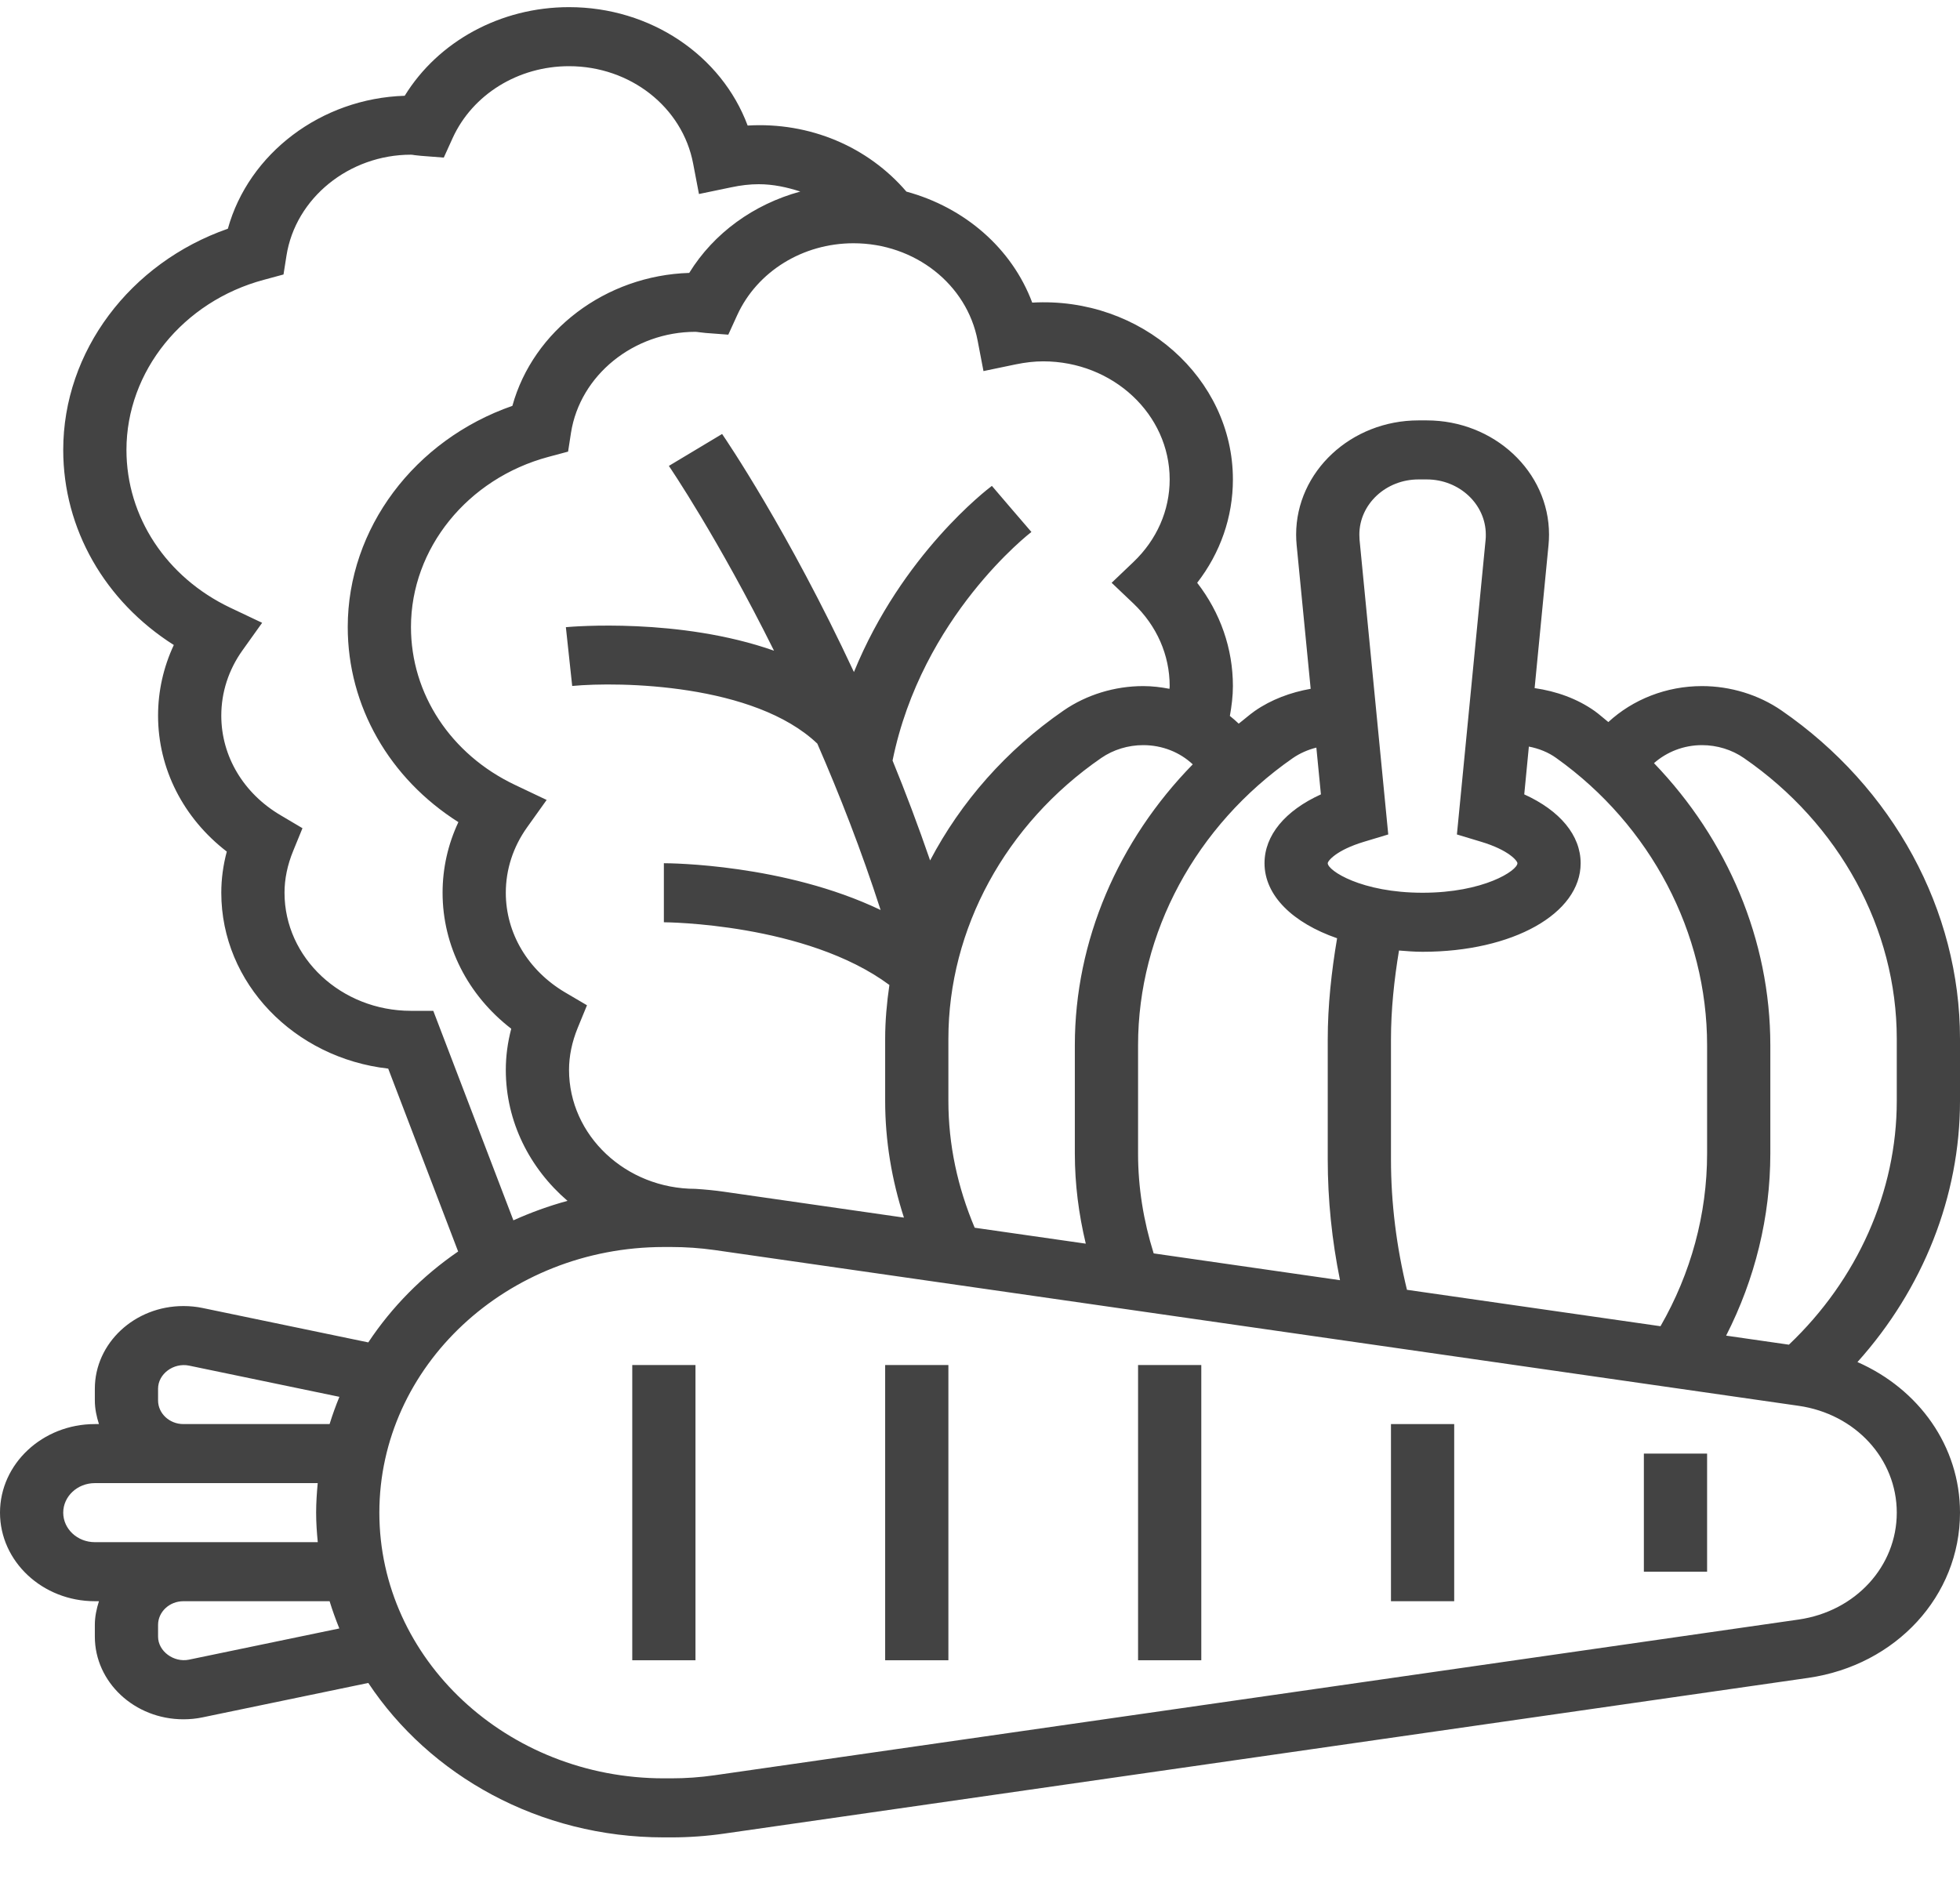
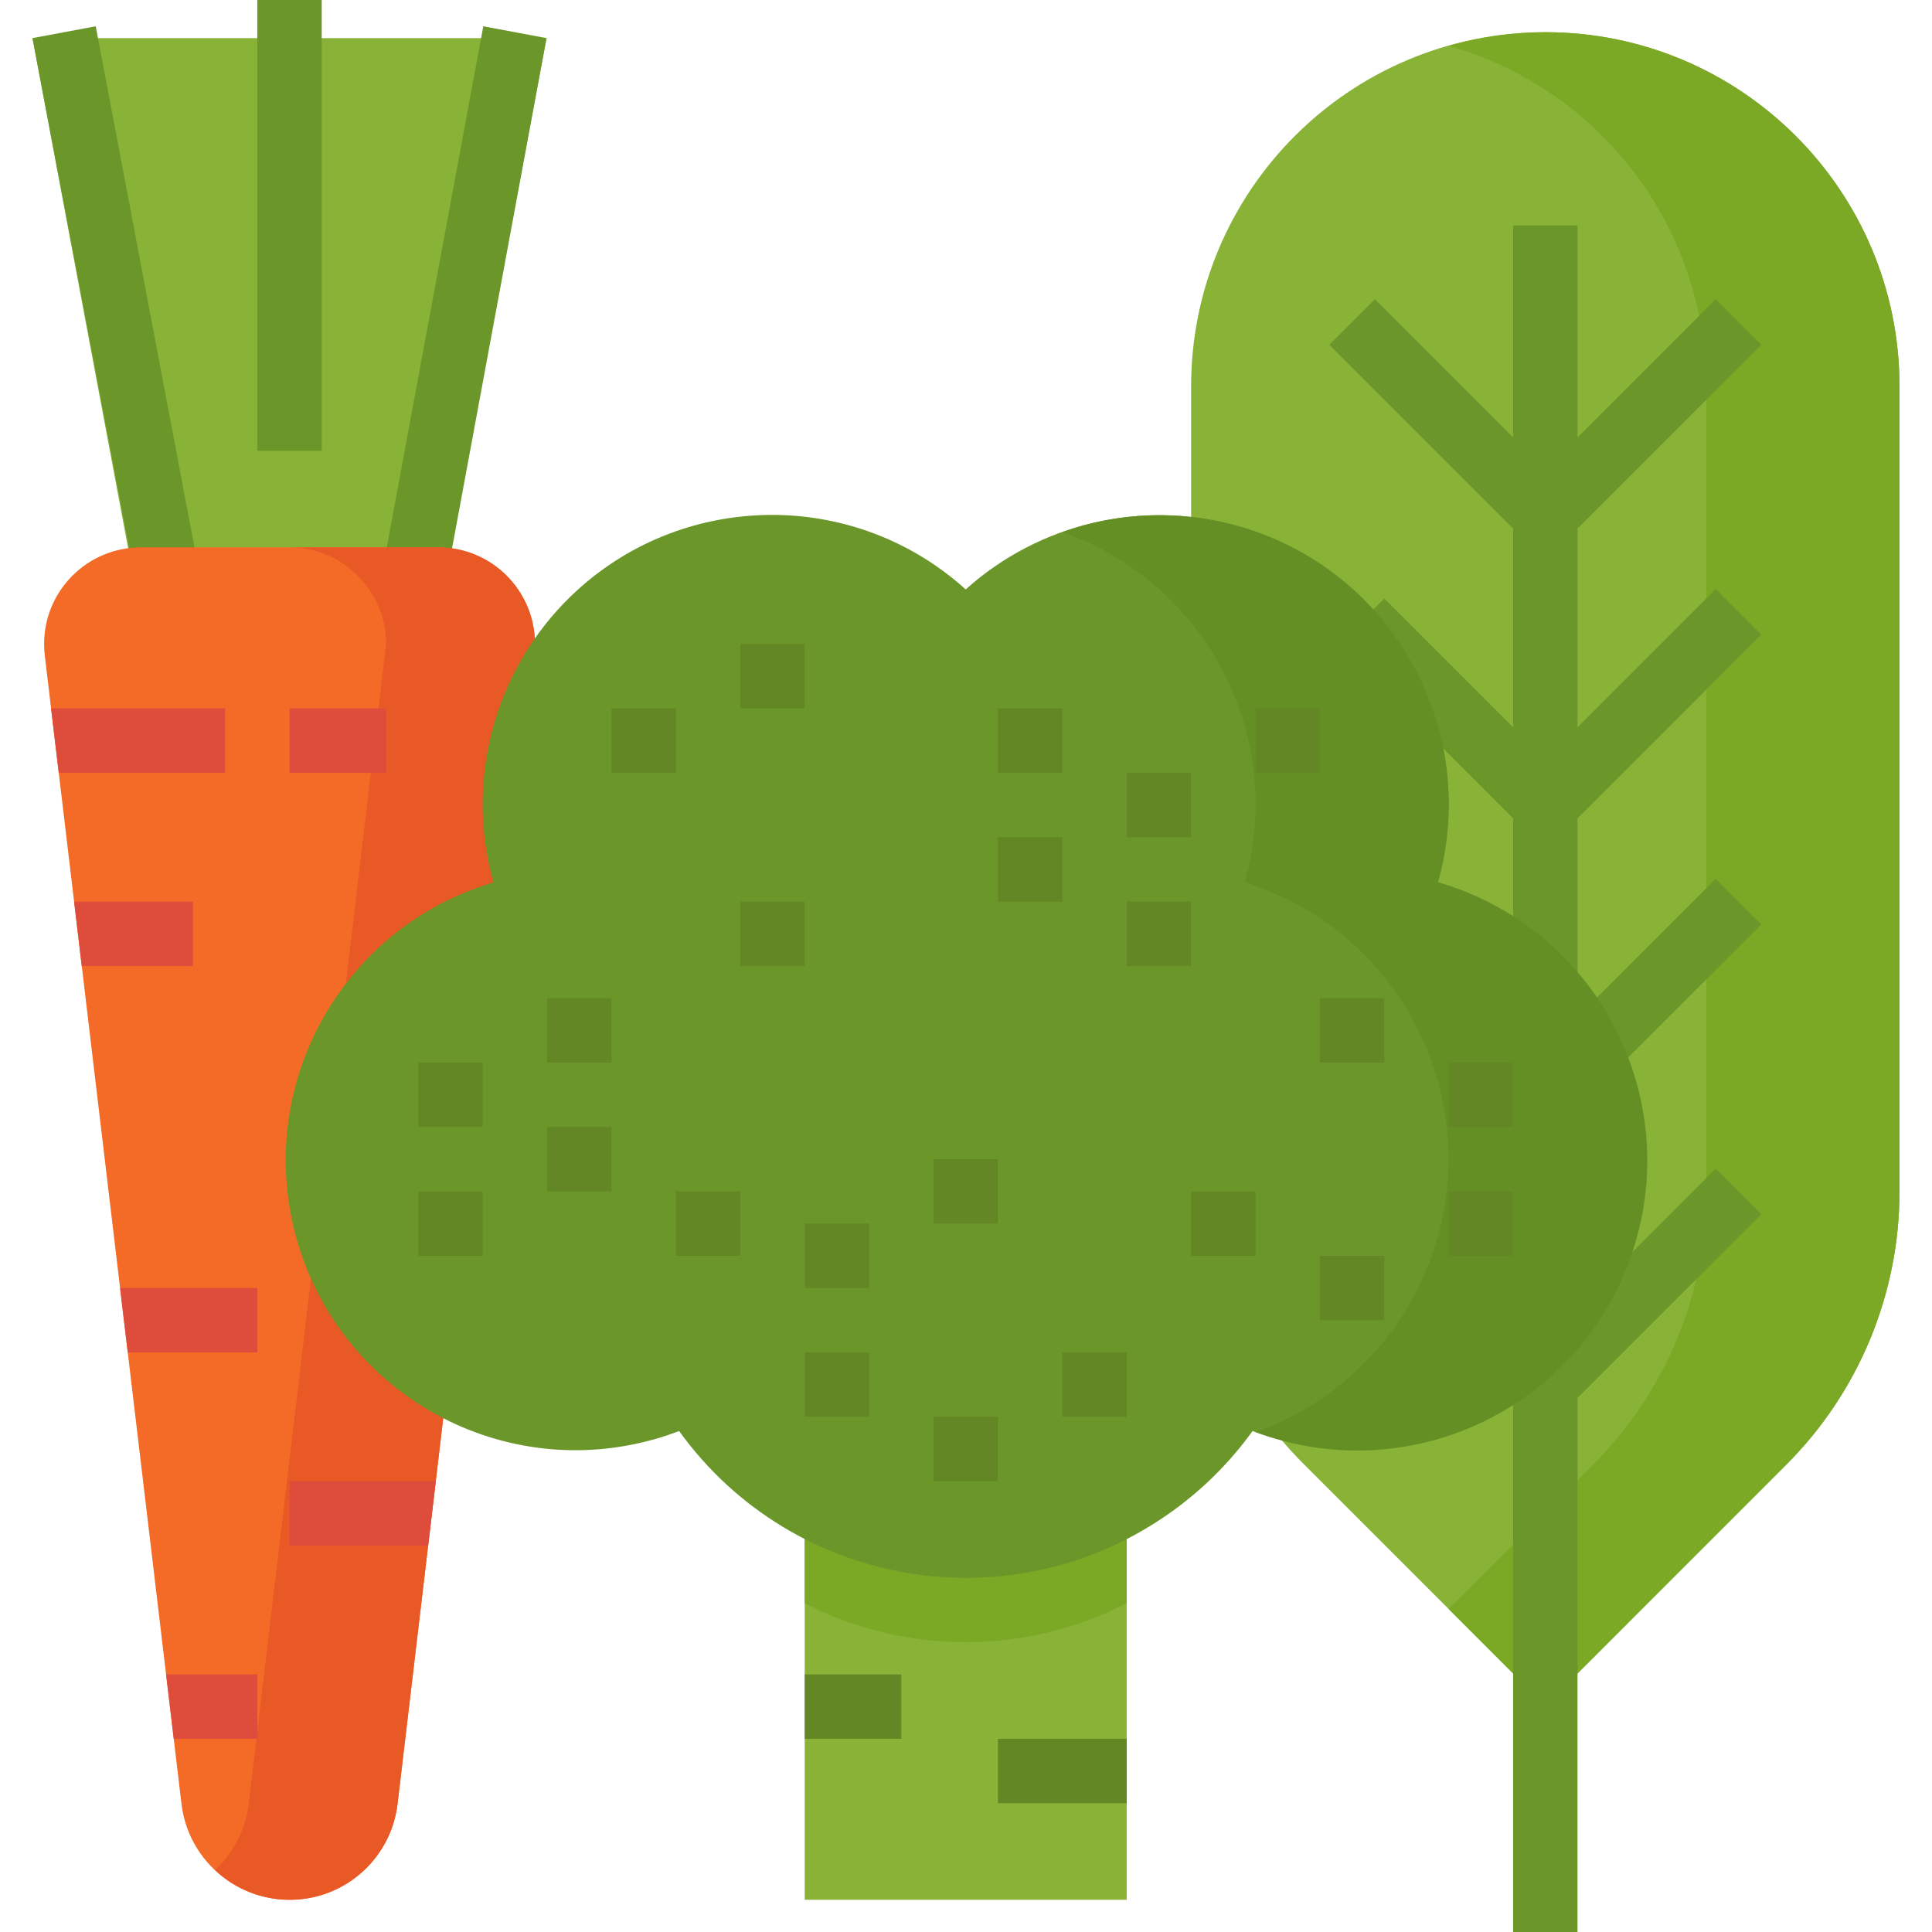
- <svg xmlns="http://www.w3.org/2000/svg" width="31" height="30" viewBox="0 0 31 30" fill="none">
-   <path d="M31 16.433C31 14.4 29.945 12.458 28.177 11.239C27.816 10.99 27.369 10.853 26.919 10.853C26.355 10.853 25.826 11.064 25.438 11.422C25.366 11.365 25.299 11.303 25.224 11.249C24.947 11.052 24.614 10.934 24.272 10.885L24.492 8.621C24.497 8.567 24.5 8.512 24.5 8.457C24.5 7.461 23.632 6.65 22.565 6.65H22.435C21.368 6.65 20.5 7.461 20.5 8.457C20.5 8.512 20.503 8.567 20.508 8.621L20.73 10.896C20.413 10.952 20.106 11.066 19.847 11.246C19.758 11.309 19.678 11.381 19.592 11.447C19.547 11.404 19.5 11.364 19.452 11.325C19.48 11.169 19.5 11.012 19.5 10.853C19.5 10.26 19.302 9.693 18.935 9.219C19.302 8.745 19.5 8.178 19.5 7.584C19.5 5.985 18.052 4.689 16.326 4.787C16.005 3.928 15.256 3.281 14.336 3.031C13.727 2.321 12.809 1.928 11.825 1.986C11.412 0.877 10.29 0.113 9 0.113C7.918 0.113 6.932 0.653 6.401 1.515C5.077 1.556 3.933 2.429 3.604 3.618C2.057 4.158 1 5.557 1 7.117C1 8.368 1.659 9.512 2.749 10.203C2.585 10.554 2.5 10.933 2.5 11.32C2.5 12.161 2.9 12.942 3.587 13.471C3.529 13.688 3.5 13.906 3.5 14.122C3.5 15.553 4.655 16.737 6.14 16.904L7.246 19.797C6.679 20.186 6.197 20.674 5.825 21.235L3.206 20.691C3.107 20.67 3.004 20.66 2.901 20.66C2.128 20.66 1.5 21.247 1.5 21.968V22.153C1.5 22.284 1.527 22.408 1.565 22.527H1.5C0.673 22.527 0 23.156 0 23.928C0 24.701 0.673 25.329 1.5 25.329H1.565C1.527 25.449 1.5 25.573 1.5 25.704V25.889C1.5 26.61 2.128 27.197 2.901 27.197C3.004 27.197 3.107 27.187 3.205 27.166L5.825 26.622C6.796 28.085 8.525 29.065 10.5 29.065H10.617C10.896 29.065 11.177 29.045 11.454 29.005L28.599 26.542C29.99 26.342 31 25.243 31 23.928C31 22.877 30.349 21.973 29.378 21.546C30.415 20.391 31 18.924 31 17.415V16.433ZM24.616 11.992C26.109 13.057 27 14.755 27 16.533V18.249C27 19.206 26.744 20.143 26.263 20.979L22.253 20.403C22.088 19.726 22 19.034 22 18.339V16.443C22 15.972 22.05 15.502 22.127 15.036C22.25 15.046 22.372 15.056 22.5 15.056C23.925 15.056 25 14.453 25 13.655C25 13.214 24.674 12.823 24.108 12.566L24.181 11.81C24.337 11.84 24.488 11.899 24.616 11.992ZM22.435 7.584H22.566C23.081 7.584 23.5 7.976 23.5 8.457C23.5 8.484 23.5 8.511 23.497 8.537L23.043 13.2L23.424 13.315C23.862 13.446 24 13.618 24 13.655C24 13.771 23.468 14.122 22.5 14.122C21.532 14.122 21 13.771 21 13.655C21 13.618 21.138 13.446 21.576 13.315L21.957 13.2L21.503 8.537C21.501 8.51 21.5 8.484 21.5 8.457C21.5 7.976 21.919 7.584 22.435 7.584ZM20.82 11.826L20.892 12.566C20.326 12.823 20 13.214 20 13.655C20 14.169 20.45 14.6 21.148 14.842C21.058 15.373 21 15.908 21 16.443V18.339C21 18.98 21.066 19.621 21.194 20.251L18.247 19.827C18.086 19.314 18 18.785 18 18.248V16.533C18 14.757 18.914 13.06 20.445 11.994C20.556 11.917 20.685 11.86 20.82 11.826ZM15.416 19.421C15.145 18.779 15 18.107 15 17.415V16.433C15 14.694 15.904 13.034 17.418 11.99C17.608 11.859 17.843 11.787 18.081 11.787C18.384 11.787 18.662 11.9 18.865 12.091C17.686 13.297 17 14.882 17 16.533V18.249C17 18.73 17.061 19.206 17.173 19.673L15.416 19.421ZM15.463 5.39L15.555 5.87L16.064 5.764C16.22 5.732 16.362 5.716 16.5 5.716C17.603 5.716 18.5 6.554 18.5 7.584C18.5 8.075 18.296 8.539 17.926 8.891L17.582 9.219L17.926 9.546C18.296 9.898 18.5 10.362 18.5 10.853C18.5 10.867 18.497 10.881 18.497 10.896C18.361 10.87 18.224 10.853 18.081 10.853C17.631 10.853 17.184 10.99 16.823 11.239C15.914 11.866 15.197 12.686 14.711 13.611C14.521 13.059 14.322 12.532 14.117 12.031C14.58 9.749 16.296 8.428 16.313 8.415L16 8.051L15.688 7.686C15.618 7.738 14.265 8.77 13.506 10.631C12.466 8.4 11.483 6.956 11.421 6.865L10.579 7.37C10.592 7.389 11.355 8.509 12.242 10.293C10.747 9.767 9.047 9.912 8.95 9.921L9.05 10.851C9.802 10.78 11.931 10.814 12.927 11.763C13.277 12.567 13.623 13.449 13.928 14.395C12.408 13.667 10.594 13.655 10.5 13.655V14.589C10.524 14.589 12.749 14.603 14.067 15.581C14.026 15.862 14 16.146 14 16.433V17.415C14 18.046 14.104 18.663 14.297 19.261L11.454 18.852C11.303 18.83 11.152 18.816 11 18.806C9.897 18.806 9 17.961 9 16.924C9 16.707 9.046 16.483 9.137 16.26L9.284 15.902L8.937 15.698C8.351 15.351 8 14.763 8 14.122C8 13.754 8.116 13.398 8.334 13.091L8.646 12.654L8.145 12.416C7.13 11.934 6.5 10.978 6.5 9.919C6.5 8.676 7.394 7.57 8.675 7.227L8.985 7.144L9.031 6.846C9.174 5.936 10.021 5.249 11 5.249C11.018 5.249 11.037 5.253 11.055 5.255C11.089 5.26 11.125 5.264 11.161 5.267L11.519 5.294L11.66 4.985C11.976 4.294 12.697 3.848 13.5 3.848C14.469 3.848 15.294 4.497 15.463 5.39ZM6.853 15.99H6.5C5.397 15.99 4.5 15.152 4.5 14.122C4.5 13.904 4.546 13.681 4.638 13.458L4.784 13.101L4.438 12.896C3.85 12.55 3.5 11.961 3.5 11.32C3.5 10.953 3.615 10.596 3.834 10.289L4.146 9.852L3.644 9.614C2.63 9.132 2 8.176 2 7.117C2 5.875 2.894 4.768 4.174 4.426L4.484 4.342L4.531 4.044C4.674 3.134 5.521 2.447 6.5 2.447C6.519 2.447 6.537 2.451 6.556 2.454C6.59 2.458 6.624 2.462 6.659 2.465L7.019 2.493L7.16 2.182C7.476 1.492 8.197 1.047 9 1.047C9.969 1.047 10.794 1.695 10.963 2.588L11.055 3.069L11.565 2.963C11.72 2.93 11.862 2.914 12 2.914C12.23 2.914 12.448 2.962 12.658 3.03C11.922 3.231 11.29 3.686 10.901 4.317C9.577 4.358 8.432 5.231 8.104 6.42C6.556 6.959 5.5 8.359 5.5 9.919C5.5 11.17 6.159 12.314 7.25 13.005C7.085 13.356 7 13.735 7 14.122C7 14.962 7.4 15.744 8.086 16.273C8.029 16.49 8 16.707 8 16.924C8 17.744 8.378 18.482 8.976 18.996C8.68 19.076 8.394 19.181 8.12 19.304L6.853 15.99ZM2.5 22.153V21.968C2.5 21.734 2.743 21.553 2.989 21.602L5.368 22.096C5.31 22.238 5.258 22.381 5.213 22.527H2.901C2.68 22.527 2.5 22.359 2.5 22.153ZM1 23.928C1 23.671 1.224 23.461 1.5 23.461H2.901H5.025C5.011 23.616 5 23.771 5 23.928C5 24.086 5.011 24.241 5.026 24.395H2.901H1.5C1.224 24.395 1 24.186 1 23.928ZM2.987 26.254C2.751 26.302 2.5 26.123 2.5 25.889V25.704C2.5 25.497 2.68 25.329 2.901 25.329H5.213C5.258 25.476 5.31 25.619 5.367 25.76L2.987 26.254ZM30 23.928C30 24.779 29.347 25.489 28.448 25.619L11.303 28.082C11.075 28.115 10.845 28.131 10.617 28.131H10.5C8.019 28.131 6 26.245 6 23.928C6 21.611 8.019 19.726 10.5 19.726H10.617C10.845 19.726 11.075 19.742 11.302 19.774L28.447 22.238C29.347 22.367 30 23.078 30 23.928ZM30 17.415C30 18.851 29.378 20.241 28.294 21.271L27.301 21.128C27.758 20.232 28 19.25 28 18.248V16.533C28 14.873 27.323 13.28 26.16 12.072C26.362 11.894 26.63 11.787 26.919 11.787C27.157 11.787 27.392 11.859 27.582 11.991C29.096 13.034 30 14.695 30 16.433V17.415Z" fill="#434343" />
-   <path d="M10 21.593H11V26.263H10V21.593Z" fill="#434343" />
-   <path d="M14 21.593H15V26.263H14V21.593Z" fill="#434343" />
-   <path d="M18 21.593H19V26.263H18V21.593Z" fill="#434343" />
-   <path d="M22 22.527H23V25.329H22V22.527Z" fill="#434343" />
-   <path d="M26 22.994H27V24.862H26V22.994Z" fill="#434343" />
+ <svg xmlns="http://www.w3.org/2000/svg" version="1.1" id="Capa_1" x="0px" y="0px" viewBox="0 0 512 512" style="enable-background:new 0 0 512 512;" xml:space="preserve">
+   <polygon style="fill:#88B337;" points="8.61,10.103 144.836,10.103 119.236,146.637 34.21,146.637 " />
+   <g>
+     <polygon style="fill:#6B962A;" points="36.489,157.278 8.61,10.103 25.37,6.963 53.257,154.138  " />
+     <polygon style="fill:#6B962A;" points="117.487,157.807 100.719,154.667 128.077,6.963 144.836,10.103  " />
+     <rect x="68.19" style="fill:#6B962A;" width="17.067" height="119.467" />
+   </g>
+   <g>
+     <rect x="213.257" y="384" style="fill:#88B337;" width="85.333" height="119.467" />
+     <path style="fill:#88B337;" d="M315.657,136.533V102.4c0-51.84,42.027-93.867,93.867-93.867l0,0   c51.84,0,93.867,42.027,93.867,93.867v213.333c0,27.162-10.795,53.205-29.995,72.405l-63.872,63.881l-63.872-63.881l-0.051-0.043   c-19.132-19.021-29.901-44.877-29.943-71.851V136.533z" />
+   </g>
+   <path style="fill:#7BA825;" d="M409.523,8.533c-8.661,0.017-17.271,1.237-25.6,3.627c40.363,11.443,68.233,48.282,68.267,90.24  v213.333c0,27.162-10.795,53.205-29.995,72.405l-38.272,38.281l25.6,25.6l63.872-63.881c19.2-19.2,29.995-45.244,29.995-72.405  V102.4C503.39,50.56,461.363,8.533,409.523,8.533z" />
+   <polygon style="fill:#6B962A;" points="466.756,168.166 454.69,156.1 418.057,192.734 418.057,140.066 466.756,91.366 454.69,79.3   418.057,115.934 418.057,59.733 400.99,59.733 400.99,115.934 364.356,79.3 352.29,91.366 400.99,140.066 400.99,192.734   366.857,158.601 354.79,170.667 400.99,216.866 400.99,512 418.057,512 418.057,370.466 466.756,321.766 454.69,309.7   418.057,346.334 418.057,293.666 466.756,244.966 454.69,232.9 418.057,269.534 418.057,216.866 " />
+   <g>
+     <rect x="264.457" y="460.8" style="fill:#638724;" width="34.133" height="17.067" />
+     <rect x="213.257" y="443.733" style="fill:#638724;" width="25.6" height="17.067" />
+   </g>
+   <path style="fill:#F46B27;" d="M116.164,145.067H37.282c-14.14,0.009-25.6,11.469-25.591,25.609c0,1.007,0.06,2.022,0.179,3.021  l36.224,304.35c1.894,15.812,16.247,27.093,32.06,25.199c13.21-1.579,23.62-11.989,25.199-25.199l36.412-307.379  C141.764,156.527,130.304,145.067,116.164,145.067z" />
+   <path style="fill:#E85925;" d="M116.164,145.067H76.723c14.14,0,25.6,11.46,25.6,25.6L65.911,478.046  c-0.811,6.716-3.968,12.919-8.909,17.536c11.529,10.931,29.73,10.445,40.653-1.084c4.275-4.506,6.972-10.283,7.697-16.452  l36.412-307.379C141.764,156.527,130.304,145.067,116.164,145.067z" />
+   <g>
+     <polygon style="fill:#DE4C3C;" points="59.657,187.733 13.534,187.733 15.565,204.8 59.657,204.8  " />
+     <polygon style="fill:#DE4C3C;" points="51.123,238.933 19.635,238.933 21.666,256 51.123,256  " />
+     <polygon style="fill:#DE4C3C;" points="68.19,341.333 31.821,341.333 33.852,358.4 68.19,358.4  " />
+     <polygon style="fill:#DE4C3C;" points="76.723,392.533 76.723,409.6 113.459,409.6 115.482,392.533  " />
+     <polygon style="fill:#DE4C3C;" points="68.19,443.733 44.015,443.733 46.046,460.8 68.19,460.8  " />
+     <rect x="76.723" y="187.733" style="fill:#DE4C3C;" width="25.6" height="17.067" />
+   </g>
+   <path style="fill:#7BA825;" d="M213.257,392.533v32.341c26.778,13.764,58.556,13.764,85.333,0v-32.341H213.257z" />
+   <g>
+     <path style="fill:#6B962A;" d="M381.073,233.813c11.366-40.798-12.493-83.089-53.291-94.455   c-25.259-7.04-52.361-0.683-71.859,16.845c-31.428-28.365-79.898-25.873-108.262,5.555c-17.63,19.541-24.013,46.763-16.887,72.098   c-40.678,12.015-63.906,54.733-51.891,95.411s54.733,63.906,95.411,51.891c1.92-0.563,3.814-1.212,5.683-1.92   c30.251,41.967,88.789,51.465,130.748,21.214c8.166-5.888,15.326-13.047,21.214-21.214c39.671,15.01,84.002-4.983,99.004-44.655   c15.002-39.671-4.983-84.002-44.655-99.004C384.572,234.923,382.831,234.334,381.073,233.813z" />
+     <path style="fill:#6B962A;" d="M128.777,379.238c-0.282,0.102-0.589,0.179-0.853,0.282c0.529,0.188,1.041,0.401,1.579,0.572   C129.229,379.802,128.964,379.537,128.777,379.238z" />
+   </g>
+   <path style="fill:#648F24;" d="M381.073,233.813c11.435-40.721-12.305-83.004-53.035-94.438c-15.3-4.292-31.556-3.729-46.515,1.63  c38.084,13.329,59.255,53.956,48.35,92.809c40.499,12.612,63.104,55.663,50.5,96.162c-7.185,23.083-24.823,41.429-47.599,49.527  c39.723,14.882,83.985-5.248,98.867-44.971c14.882-39.723-5.248-83.985-44.971-98.867  C384.828,234.982,382.959,234.359,381.073,233.813z" />
+   <g>
+     <rect x="247.39" y="375.467" style="fill:#638724;" width="17.067" height="17.067" />
+     <rect x="247.39" y="307.2" style="fill:#638724;" width="17.067" height="17.067" />
+     <rect x="213.257" y="324.267" style="fill:#638724;" width="17.067" height="17.067" />
+     <rect x="213.257" y="358.4" style="fill:#638724;" width="17.067" height="17.067" />
+     <rect x="281.523" y="358.4" style="fill:#638724;" width="17.067" height="17.067" />
+     <rect x="196.19" y="238.933" style="fill:#638724;" width="17.067" height="17.067" />
+     <rect x="196.19" y="170.667" style="fill:#638724;" width="17.067" height="17.067" />
+     <rect x="162.057" y="187.733" style="fill:#638724;" width="17.067" height="17.067" />
+     <rect x="298.59" y="238.933" style="fill:#638724;" width="17.067" height="17.067" />
+     <rect x="264.457" y="187.733" style="fill:#638724;" width="17.067" height="17.067" />
+     <rect x="332.723" y="187.733" style="fill:#638724;" width="17.067" height="17.067" />
+     <rect x="264.457" y="221.867" style="fill:#638724;" width="17.067" height="17.067" />
+     <rect x="298.59" y="204.8" style="fill:#638724;" width="17.067" height="17.067" />
+     <rect x="144.99" y="264.533" style="fill:#638724;" width="17.067" height="17.067" />
+     <rect x="110.857" y="281.6" style="fill:#638724;" width="17.067" height="17.067" />
+     <rect x="110.857" y="315.733" style="fill:#638724;" width="17.067" height="17.067" />
+     <rect x="179.123" y="315.733" style="fill:#638724;" width="17.067" height="17.067" />
+     <rect x="144.99" y="298.667" style="fill:#638724;" width="17.067" height="17.067" />
+     <rect x="349.79" y="332.8" style="fill:#638724;" width="17.067" height="17.067" />
+     <rect x="349.79" y="264.533" style="fill:#638724;" width="17.067" height="17.067" />
+     <rect x="383.923" y="281.6" style="fill:#638724;" width="17.067" height="17.067" />
+     <rect x="315.657" y="315.733" style="fill:#638724;" width="17.067" height="17.067" />
+     <rect x="383.923" y="315.733" style="fill:#638724;" width="17.067" height="17.067" />
+   </g>
+   <g>
+ </g>
+   <g>
+ </g>
+   <g>
+ </g>
+   <g>
+ </g>
+   <g>
+ </g>
+   <g>
+ </g>
+   <g>
+ </g>
+   <g>
+ </g>
+   <g>
+ </g>
+   <g>
+ </g>
+   <g>
+ </g>
+   <g>
+ </g>
+   <g>
+ </g>
+   <g>
+ </g>
+   <g>
+ </g>
</svg>
